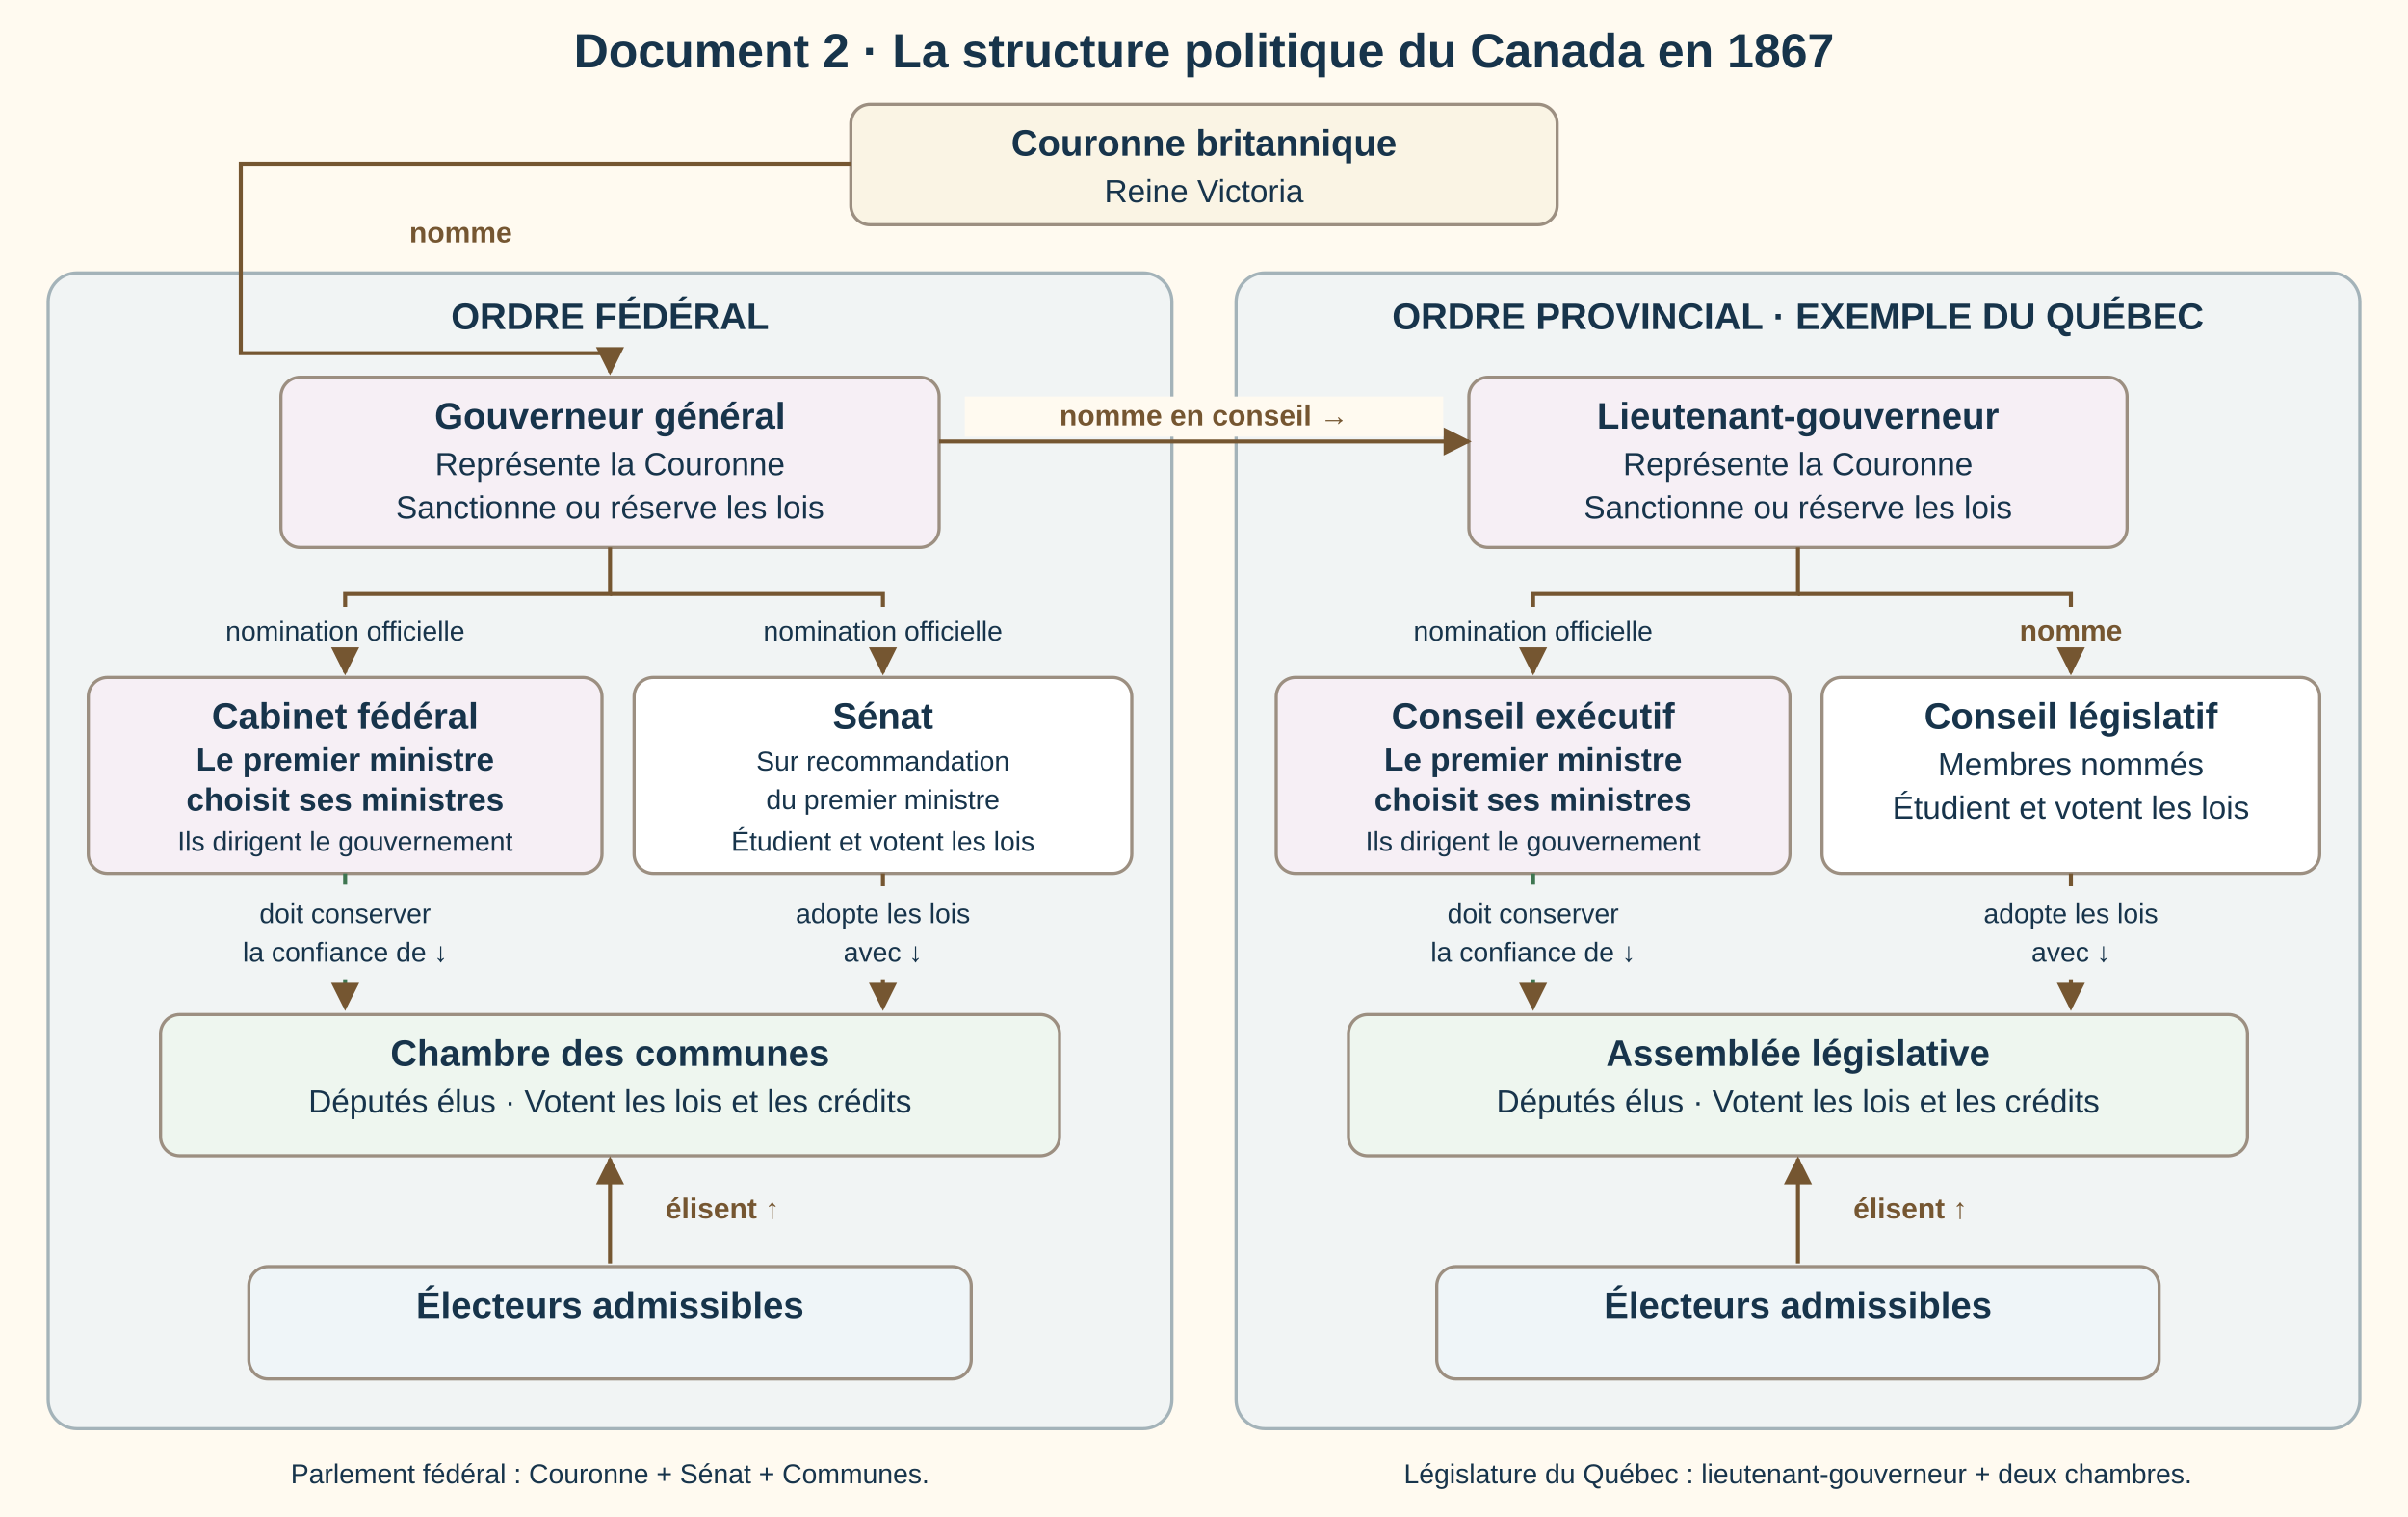
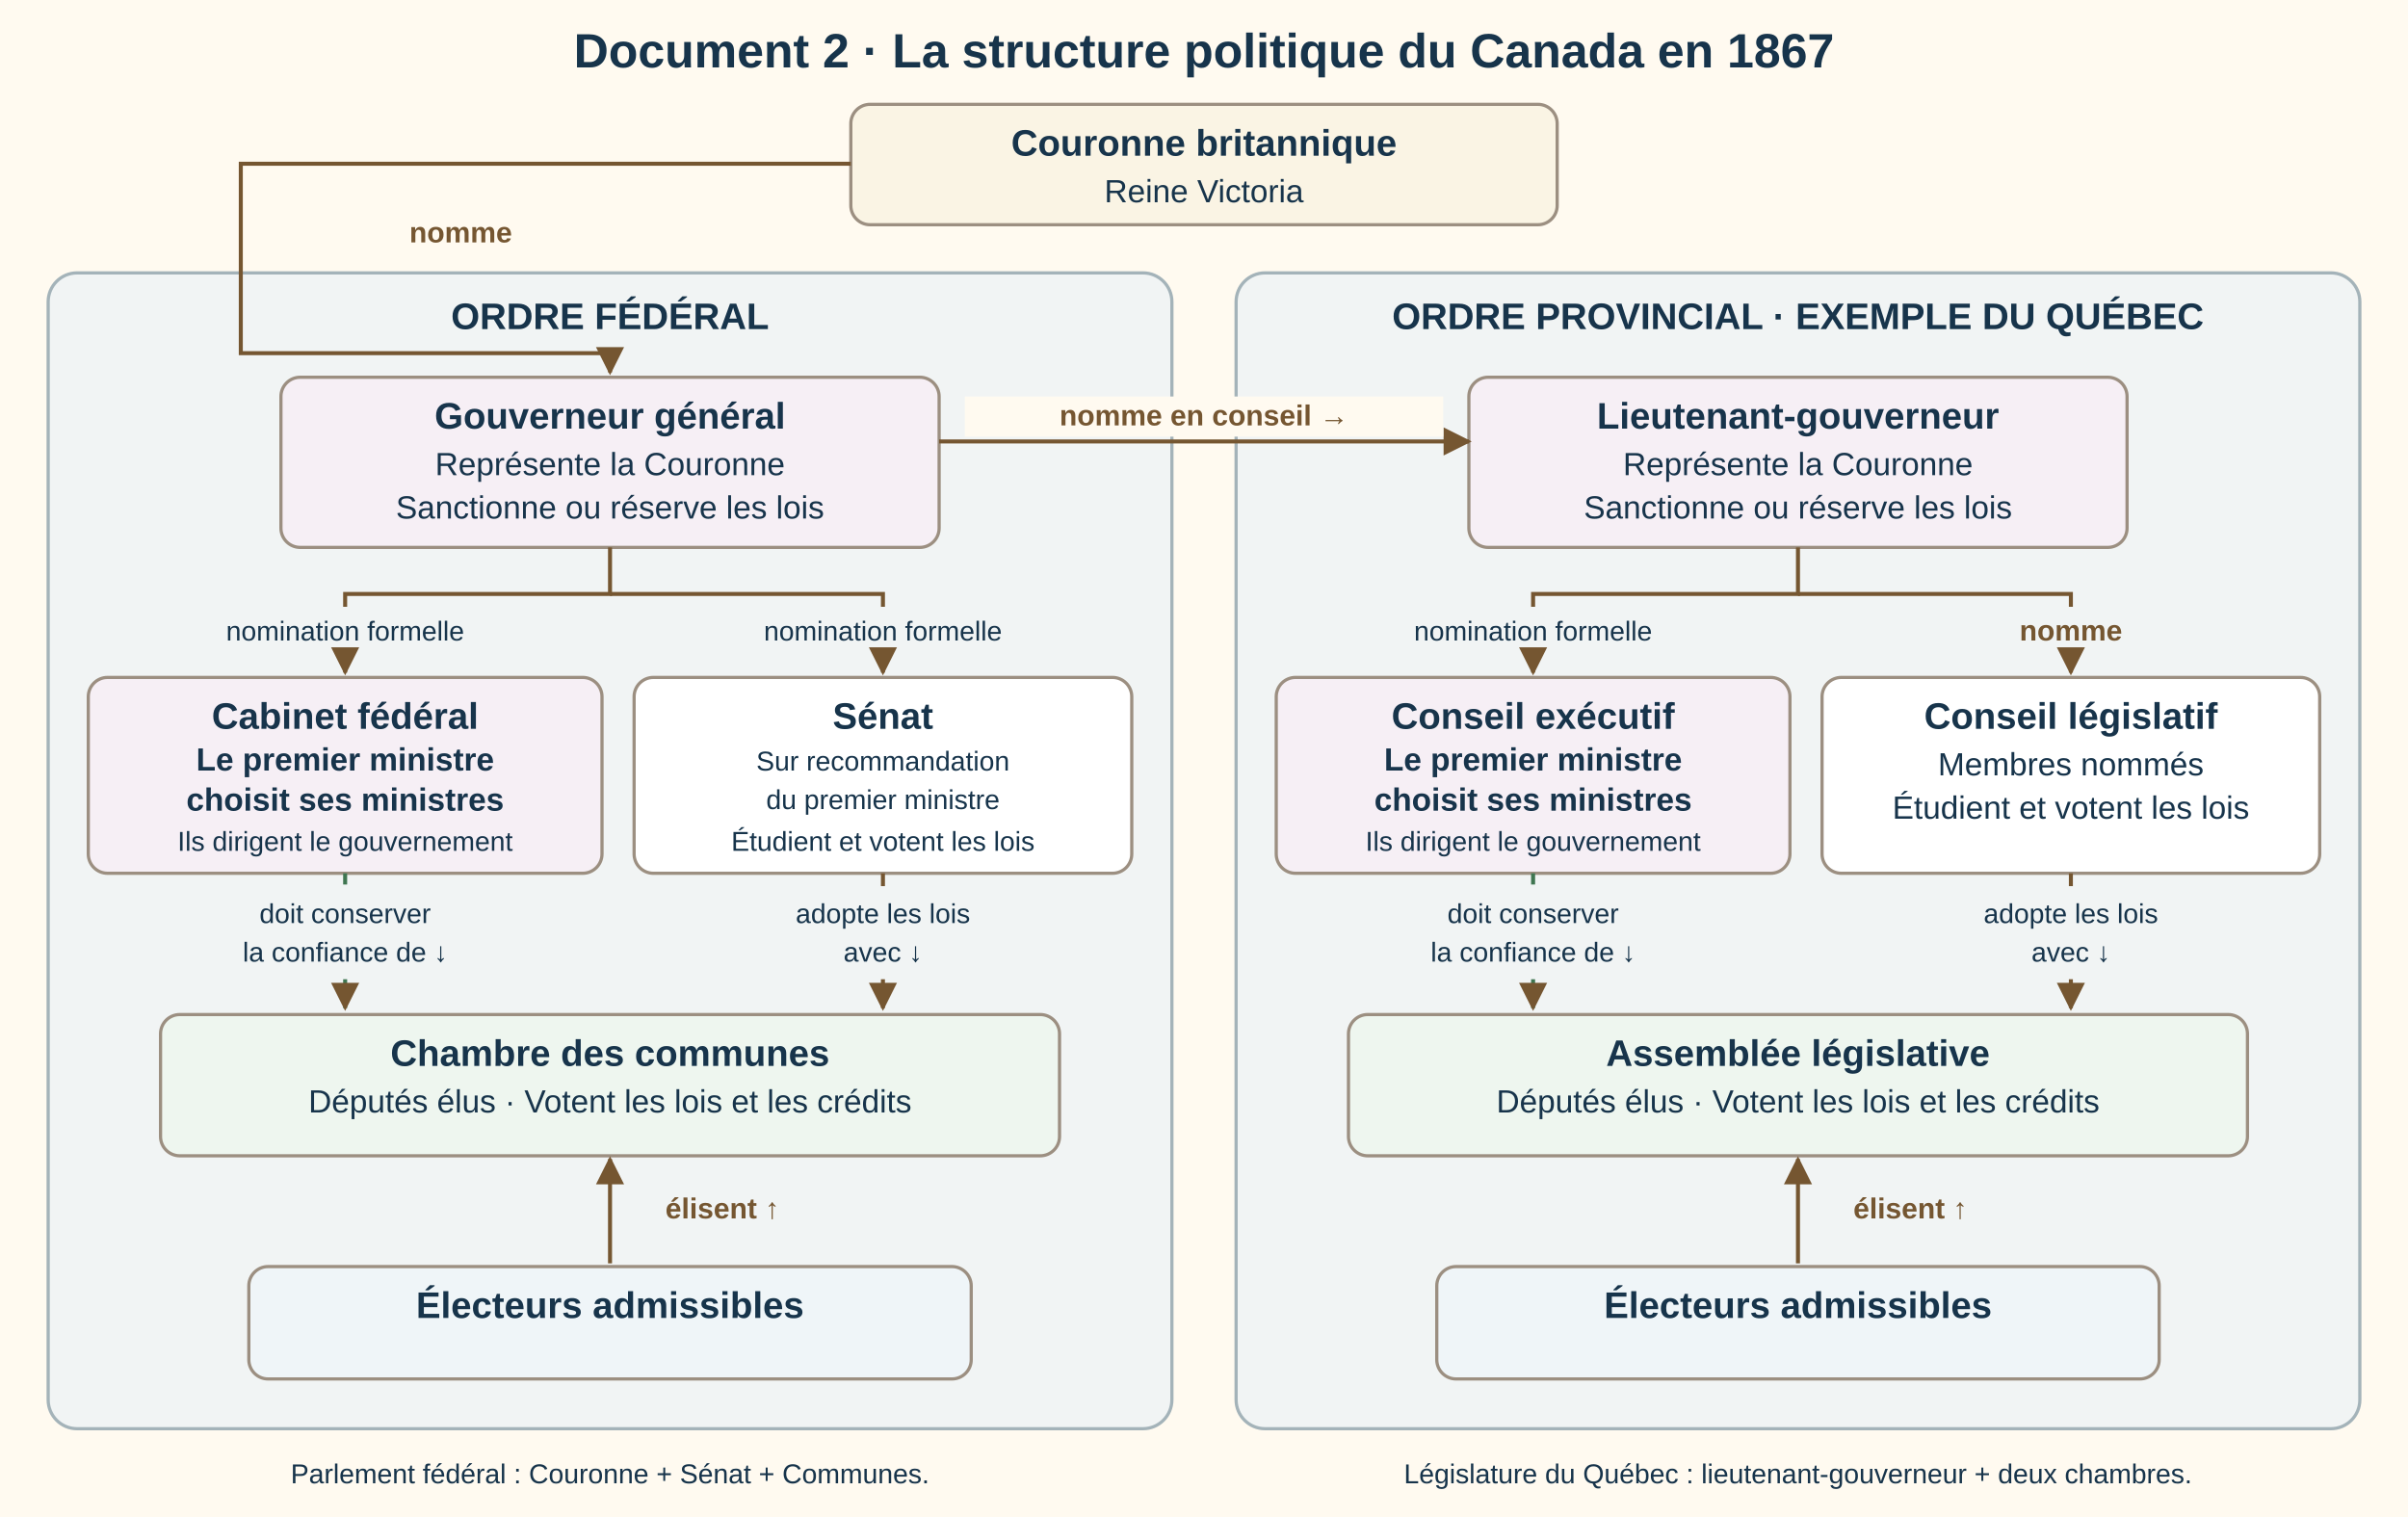
<svg xmlns="http://www.w3.org/2000/svg" width="1500" height="945" viewBox="0 0 1500 945" role="img" aria-labelledby="title desc">
  <defs>
    <marker id="arrow" viewBox="0 0 10 10" refX="9" refY="5" markerWidth="7" markerHeight="7" orient="auto-start-reverse">
      <path d="M0 0L10 5L0 10Z" fill="#755631" />
    </marker>
  </defs>
  <style>text{font-family:Arial,sans-serif;fill:#17344b;text-anchor:middle}.title{font-size:30px;font-weight:700}.head{font-size:23px;font-weight:700}.body{font-size:20px}.small{font-size:17px}.link{font-size:18px;font-weight:700;fill:#755631}.line{fill:none;stroke:#755631;stroke-width:2.5;marker-end:url(#arrow)}.confidence{stroke-dasharray:7 5;stroke:#3f7651}.panel{fill:#f1f4f4;stroke:#a4b3b9;stroke-width:2}</style>
  <rect width="1500" height="945" fill="#fffaf0" />
  <text x="750" y="42" class="title">Document 2 · La structure politique du Canada en 1867</text>
  <rect x="30" y="170" width="700" height="720" rx="18" class="panel" />
  <rect x="770" y="170" width="700" height="720" rx="18" class="panel" />
  <text x="380" y="205" class="head">ORDRE FÉDÉRAL</text>
  <text x="1120" y="205" class="head">ORDRE PROVINCIAL · EXEMPLE DU QUÉBEC</text>
  <rect x="530" y="65" width="440" height="75" rx="12" fill="#faf4e4" stroke="#9c8f81" stroke-width="2" />
  <text x="750" y="97" class="head">Couronne britannique</text>
  <text x="750" y="126" class="body">Reine Victoria</text>
  <path d="M530 102H150V220H380V232" class="line" />
  <text x="287" y="151" class="link">nomme</text>
  <rect x="175" y="235" width="410" height="106" rx="12" fill="#f6eff5" stroke="#9c8f81" stroke-width="2" />
  <text x="380" y="267" class="head">Gouverneur général</text>
  <text x="380" y="296" class="body">Représente la Couronne</text>
  <text x="380" y="323" class="body">Sanctionne ou réserve les lois</text>
  <rect x="915" y="235" width="410" height="106" rx="12" fill="#f6eff5" stroke="#9c8f81" stroke-width="2" />
  <text x="1120" y="267" class="head">Lieutenant-gouverneur</text>
  <text x="1120" y="296" class="body">Représente la Couronne</text>
  <text x="1120" y="323" class="body">Sanctionne ou réserve les lois</text>
  <path d="M585 275H915" class="line" />
  <rect x="601" y="247" width="298" height="25" fill="#fffaf0" />
  <text x="750" y="265" class="link">nomme en conseil →</text>
  <path d="M380 341V370H215V378M215 407V419" class="line" />
  <path d="M380 370H550V378M550 407V419" class="line" />
-   <text x="215" y="399" class="small">nomination officielle</text>
-   <text x="550" y="399" class="small">nomination officielle</text>
+   <text x="215" y="399" class="small">nomination formelle</text>
+   <text x="550" y="399" class="small">nomination formelle</text>
  <rect x="55" y="422" width="320" height="122" rx="12" fill="#f6eff5" stroke="#9c8f81" stroke-width="2" />
  <text x="215" y="454" class="head">Cabinet fédéral</text>
  <text x="215" y="480" class="body" font-weight="700">Le premier ministre</text>
  <text x="215" y="505" class="body" font-weight="700">choisit ses ministres</text>
  <text x="215" y="530" class="small">Ils dirigent le gouvernement</text>
  <rect x="395" y="422" width="310" height="122" rx="12" fill="#fff" stroke="#9c8f81" stroke-width="2" />
  <text x="550" y="454" class="head">Sénat</text>
  <text x="550" y="480" class="small">Sur recommandation</text>
  <text x="550" y="504" class="small">du premier ministre</text>
  <text x="550" y="530" class="small">Étudient et votent les lois</text>
  <path d="M215 544V552M215 610V628" class="line confidence" />
  <text x="215" y="575" class="small">doit conserver</text>
  <text x="215" y="599" class="small">la confiance de ↓</text>
  <path d="M550 544V552M550 610V628" class="line" />
  <text x="550" y="575" class="small">adopte les lois</text>
  <text x="550" y="599" class="small">avec ↓</text>
  <rect x="100" y="632" width="560" height="88" rx="12" fill="#eef6ef" stroke="#9c8f81" stroke-width="2" />
  <text x="380" y="664" class="head">Chambre des communes</text>
  <text x="380" y="693" class="body">Députés élus · Votent les lois et les crédits</text>
  <path d="M380 787V722" class="line" />
  <text x="450" y="759" class="link">élisent ↑</text>
  <rect x="155" y="789" width="450" height="70" rx="12" fill="#eff5f8" stroke="#9c8f81" stroke-width="2" />
  <text x="380" y="821" class="head">Électeurs admissibles</text>
  <path d="M1120 341V370H955V378M955 407V419" class="line" />
  <path d="M1120 370H1290V378M1290 407V419" class="line" />
-   <text x="955" y="399" class="small">nomination officielle</text>
+   <text x="955" y="399" class="small">nomination formelle</text>
  <text x="1290" y="399" class="link">nomme</text>
  <rect x="795" y="422" width="320" height="122" rx="12" fill="#f6eff5" stroke="#9c8f81" stroke-width="2" />
  <text x="955" y="454" class="head">Conseil exécutif</text>
  <text x="955" y="480" class="body" font-weight="700">Le premier ministre</text>
  <text x="955" y="505" class="body" font-weight="700">choisit ses ministres</text>
  <text x="955" y="530" class="small">Ils dirigent le gouvernement</text>
  <rect x="1135" y="422" width="310" height="122" rx="12" fill="#fff" stroke="#9c8f81" stroke-width="2" />
  <text x="1290" y="454" class="head">Conseil législatif</text>
  <text x="1290" y="483" class="body">Membres nommés</text>
  <text x="1290" y="510" class="body">Étudient et votent les lois</text>
  <path d="M955 544V552M955 610V628" class="line confidence" />
  <text x="955" y="575" class="small">doit conserver</text>
  <text x="955" y="599" class="small">la confiance de ↓</text>
  <path d="M1290 544V552M1290 610V628" class="line" />
  <text x="1290" y="575" class="small">adopte les lois</text>
  <text x="1290" y="599" class="small">avec ↓</text>
  <rect x="840" y="632" width="560" height="88" rx="12" fill="#eef6ef" stroke="#9c8f81" stroke-width="2" />
  <text x="1120" y="664" class="head">Assemblée législative</text>
  <text x="1120" y="693" class="body">Députés élus · Votent les lois et les crédits</text>
  <path d="M1120 787V722" class="line" />
  <text x="1190" y="759" class="link">élisent ↑</text>
  <rect x="895" y="789" width="450" height="70" rx="12" fill="#eff5f8" stroke="#9c8f81" stroke-width="2" />
  <text x="1120" y="821" class="head">Électeurs admissibles</text>
  <text x="380" y="924" class="small">Parlement fédéral : Couronne + Sénat + Communes.</text>
  <text x="1120" y="924" class="small">Législature du Québec : lieutenant-gouverneur + deux chambres.</text>
</svg>
